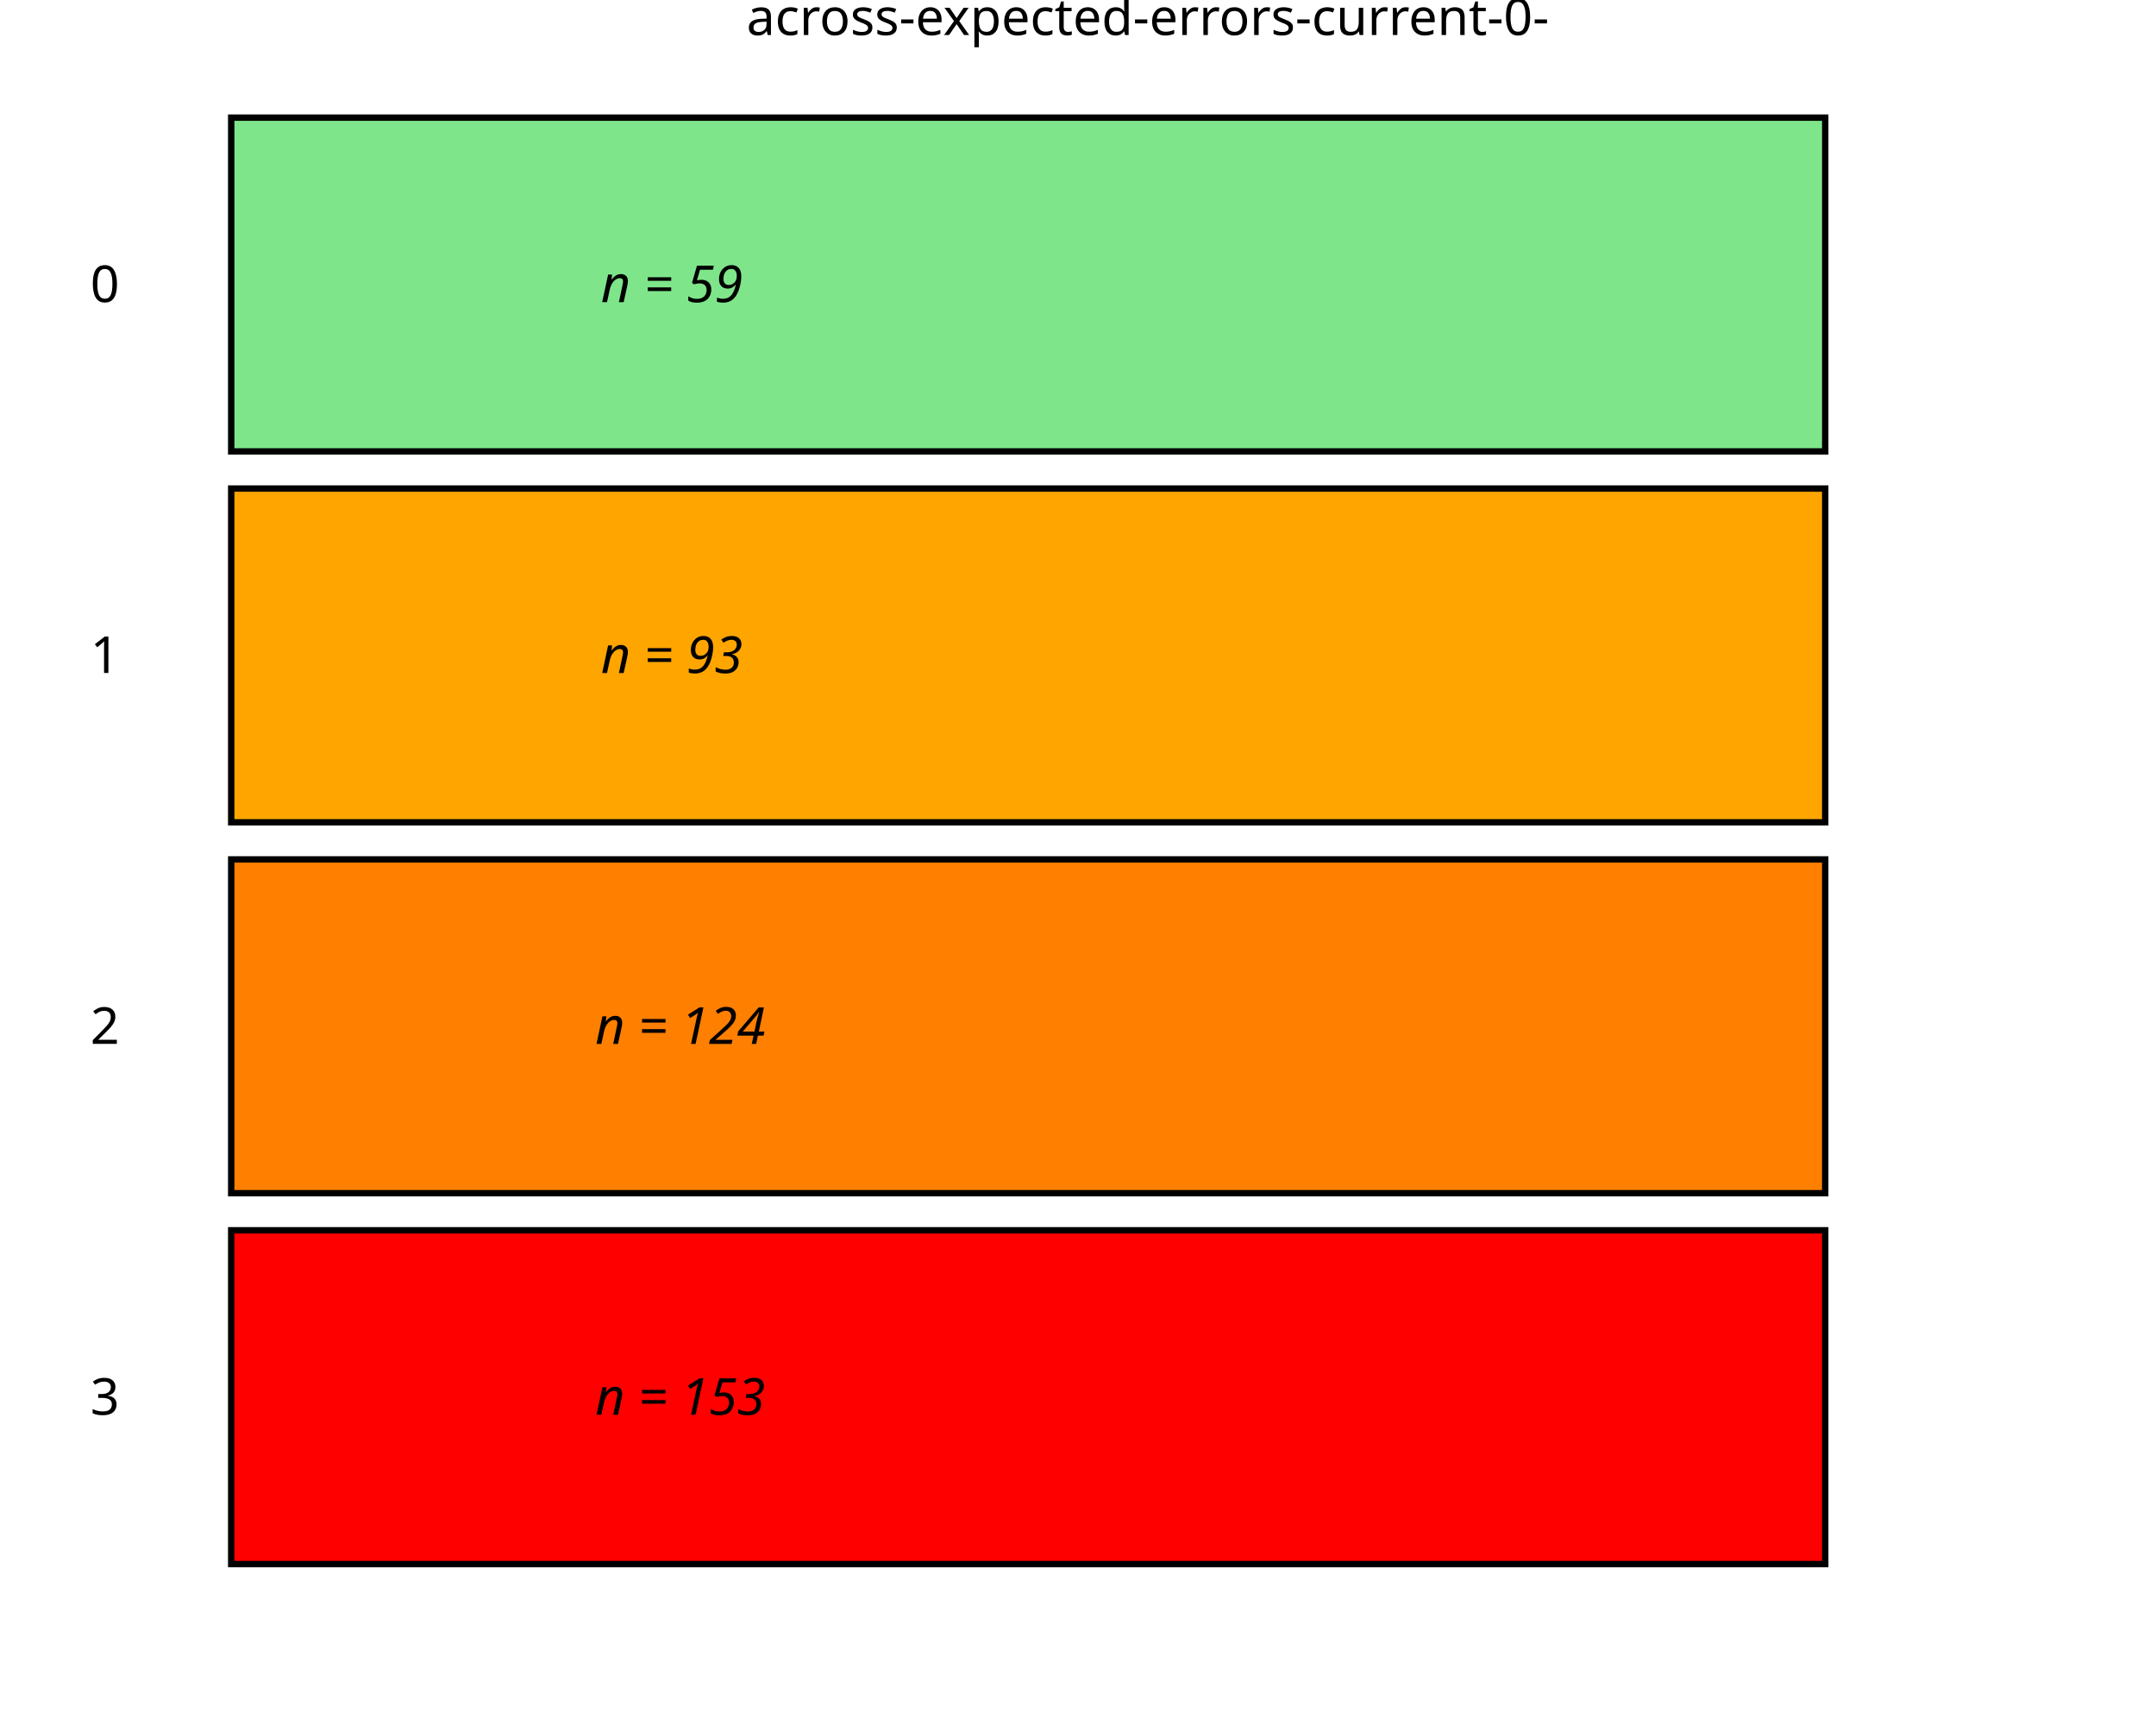
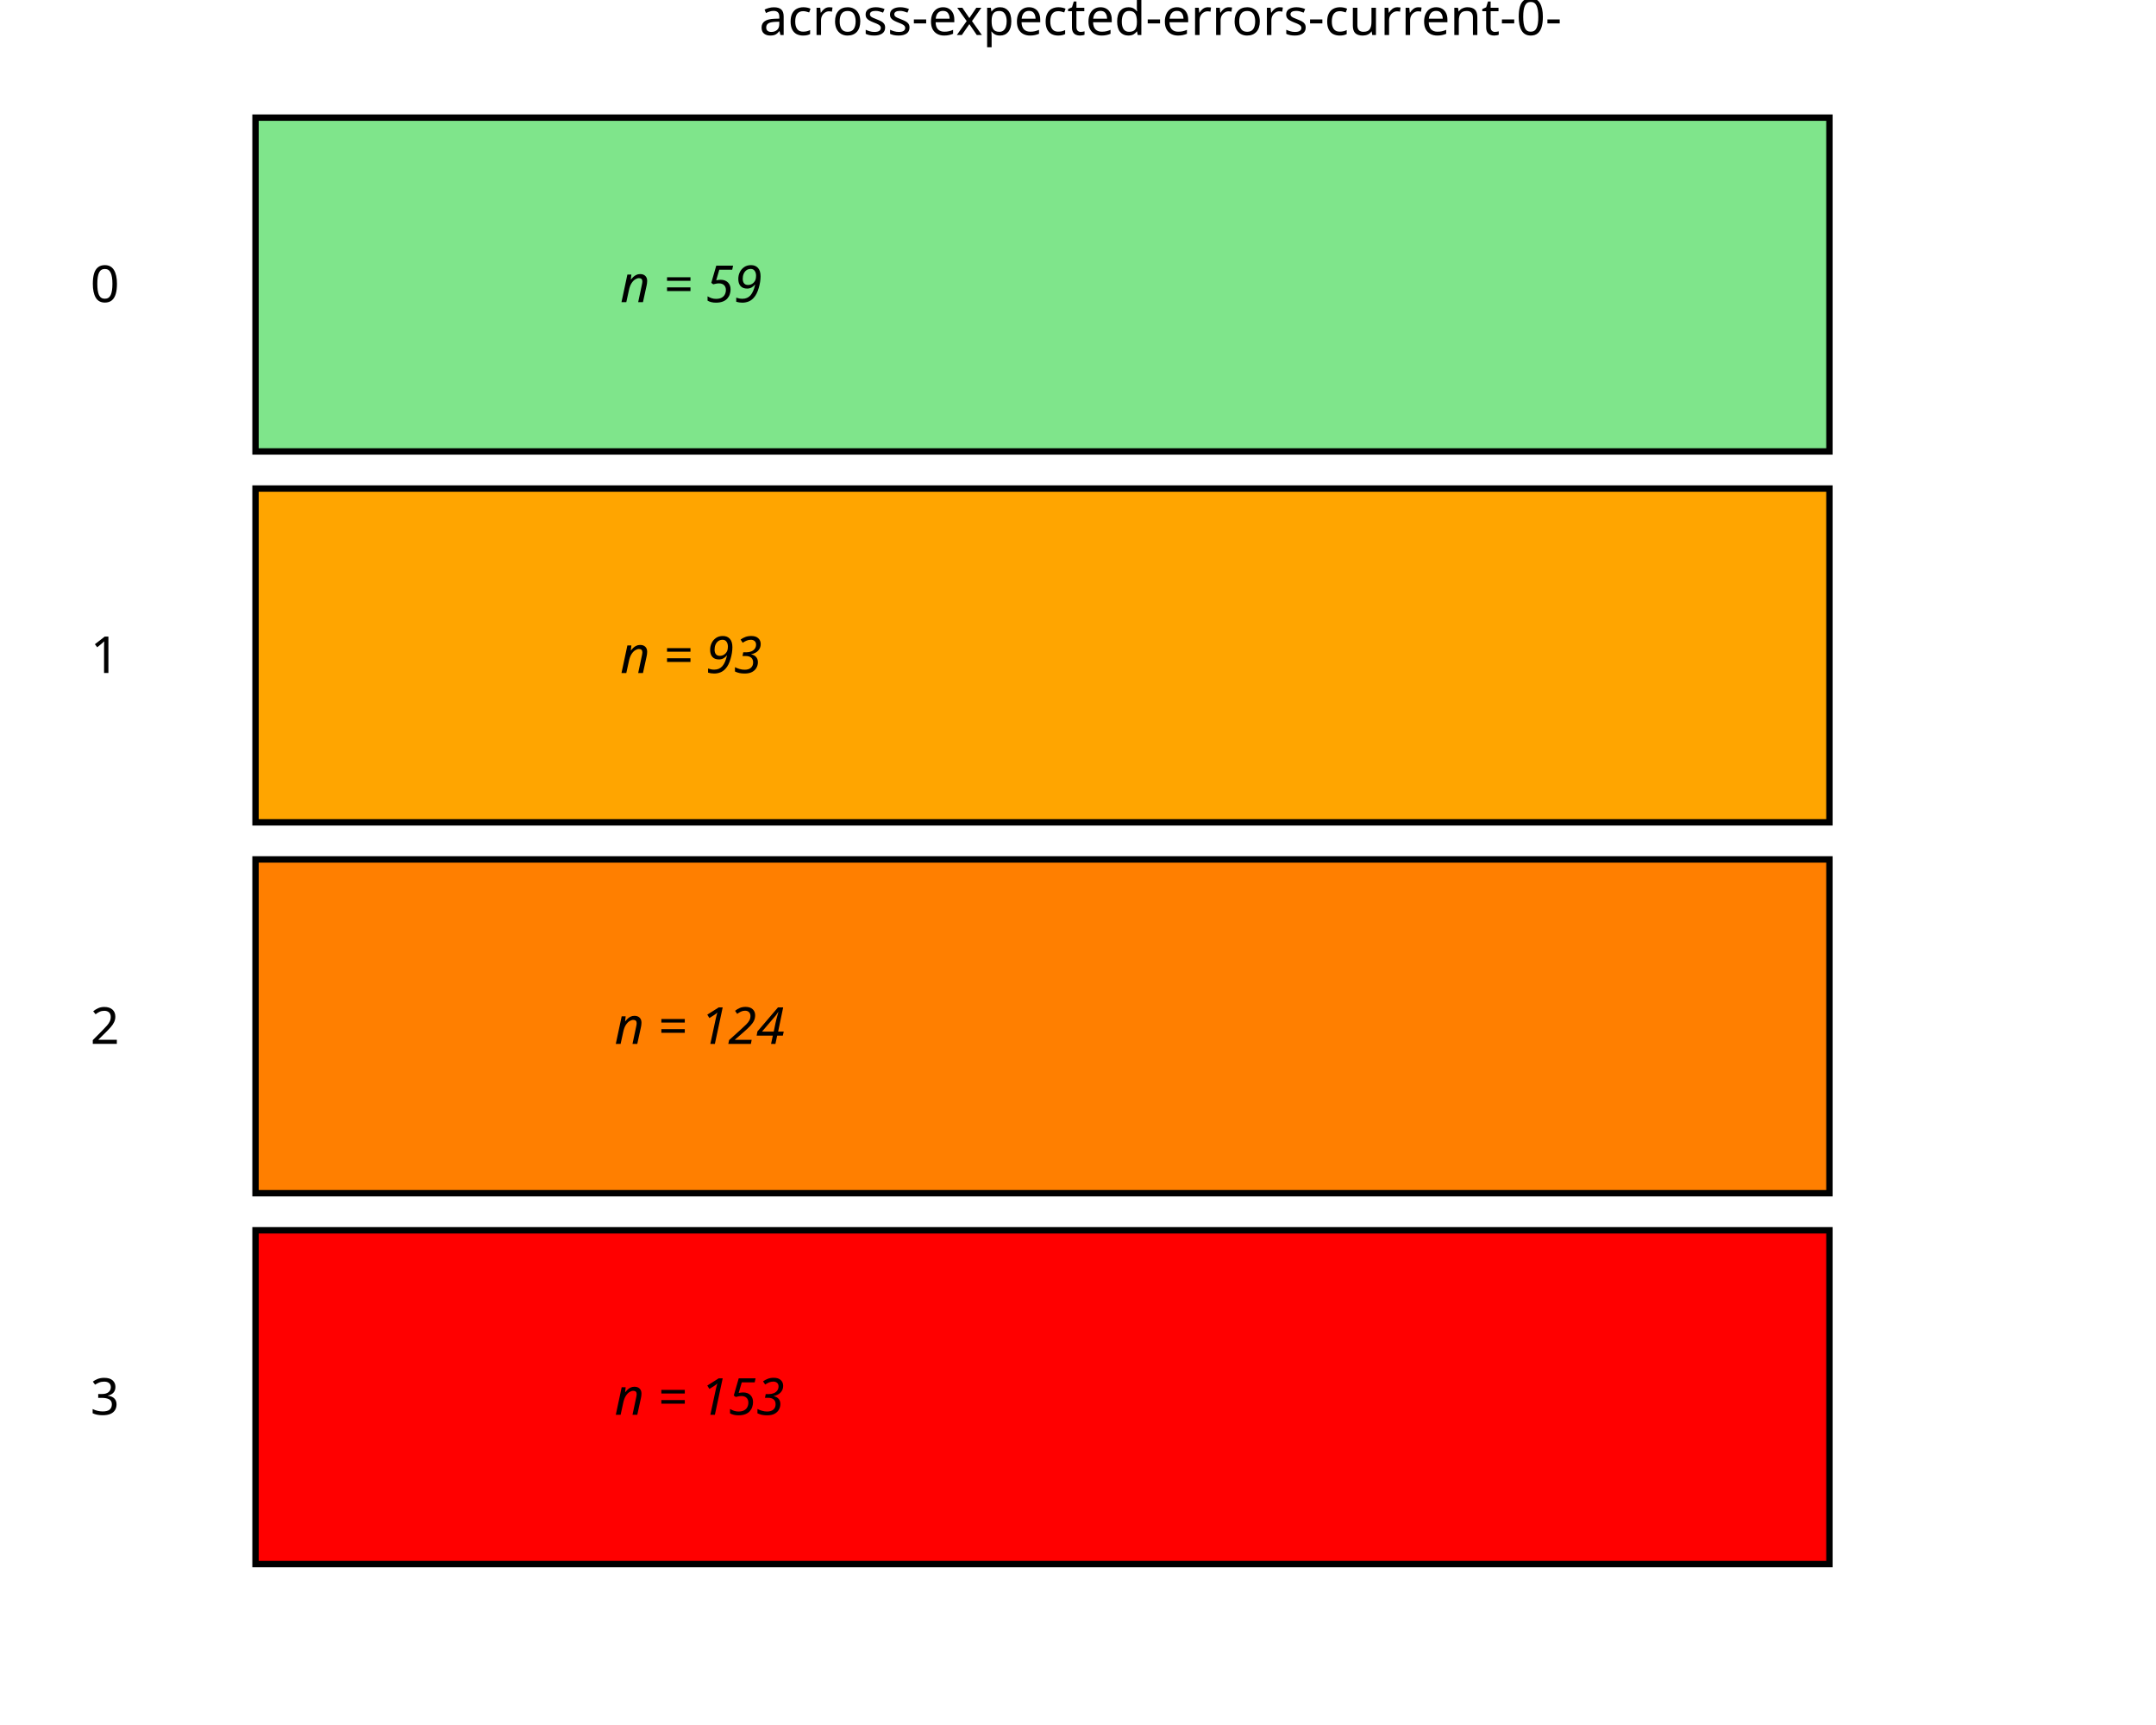
<svg xmlns="http://www.w3.org/2000/svg" class="svglite" data-engine-version="2.0" width="720.00pt" height="576.00pt" viewBox="0 0 720.00 576.00">
  <defs>
    <style type="text/css">
    .svglite line, .svglite polyline, .svglite polygon, .svglite path, .svglite rect, .svglite circle {
      fill: none;
      stroke: #000000;
      stroke-linecap: round;
      stroke-linejoin: round;
      stroke-miterlimit: 10.00;
    }
  </style>
  </defs>
  <rect width="100%" height="100%" style="stroke: none; fill: #FFFFFF;" />
  <defs>
    <clipPath id="cpMC4wMHw3MjAuMDB8MC4wMHw1NzYuMDA=">
      <rect x="0.00" y="0.00" width="720.00" height="576.00" />
    </clipPath>
  </defs>
  <g clip-path="url(#cpMC4wMHw3MjAuMDB8MC4wMHw1NzYuMDA=)">
-     <rect x="0.00" y="0.00" width="720.00" height="576.00" style="stroke-width: 10.67; stroke: none;" />
+     <rect x="-0" y="0.00" width="720.00" height="576.00" style="stroke-width: 10.67; stroke: none;" />
  </g>
  <defs>
-     <clipPath id="cpNDYuNjB8NzIwLjAwfDIwLjcxfDU0MC44NQ==">
-       <rect x="46.60" y="20.71" width="673.40" height="520.14" />
+     <clipPath id="cpNTUuMTF8NzIwLjAwfDIwLjcxfDU0MC44NQ==">
+       <rect x="55.11" y="20.71" width="664.89" height="520.14" />
    </clipPath>
  </defs>
-   <g clip-path="url(#cpNDYuNjB8NzIwLjAwfDIwLjcxfDU0MC44NQ==)">
-     <rect x="46.60" y="20.71" width="673.40" height="520.14" style="stroke-width: 10.67; stroke: none;" />
-     <rect x="77.21" y="39.28" width="532.33" height="111.46" style="stroke-width: 2.13; stroke-linecap: butt; stroke-linejoin: miter; fill: #7FE58B;" />
-     <rect x="77.21" y="163.13" width="532.33" height="111.46" style="stroke-width: 2.13; stroke-linecap: butt; stroke-linejoin: miter; fill: #FFA500;" />
-     <rect x="77.21" y="286.97" width="532.33" height="111.46" style="stroke-width: 2.13; stroke-linecap: butt; stroke-linejoin: miter; fill: #FF7F00;" />
-     <rect x="77.21" y="410.81" width="532.33" height="111.46" style="stroke-width: 2.13; stroke-linecap: butt; stroke-linejoin: miter; fill: #FF0000;" />
-     <text x="200.70" y="100.89" style="font-size: 17.07px; font-style: italic; font-family: sans;" textLength="47.95px" lengthAdjust="spacingAndGlyphs">n = 59</text>
-     <text x="200.70" y="224.73" style="font-size: 17.07px; font-style: italic; font-family: sans;" textLength="47.95px" lengthAdjust="spacingAndGlyphs">n = 93</text>
-     <text x="198.80" y="348.57" style="font-size: 17.07px; font-style: italic; font-family: sans;" textLength="57.44px" lengthAdjust="spacingAndGlyphs">n = 124</text>
-     <text x="198.80" y="472.42" style="font-size: 17.07px; font-style: italic; font-family: sans;" textLength="57.44px" lengthAdjust="spacingAndGlyphs">n = 153</text>
-     <rect x="46.60" y="20.71" width="673.40" height="520.14" style="stroke-width: 0.00; stroke: none;" />
+   <g clip-path="url(#cpNTUuMTF8NzIwLjAwfDIwLjcxfDU0MC44NQ==)">
+     <rect x="55.11" y="20.71" width="664.89" height="520.14" style="stroke-width: 10.67; stroke: none;" />
+     <rect x="85.33" y="39.28" width="525.61" height="111.46" style="stroke-width: 2.13; stroke-linecap: butt; stroke-linejoin: miter; fill: #7FE58B;" />
+     <rect x="85.33" y="163.13" width="525.61" height="111.46" style="stroke-width: 2.13; stroke-linecap: butt; stroke-linejoin: miter; fill: #FFA500;" />
+     <rect x="85.33" y="286.97" width="525.61" height="111.46" style="stroke-width: 2.13; stroke-linecap: butt; stroke-linejoin: miter; fill: #FF7F00;" />
+     <rect x="85.33" y="410.81" width="525.61" height="111.46" style="stroke-width: 2.13; stroke-linecap: butt; stroke-linejoin: miter; fill: #FF0000;" />
+     <text x="207.14" y="100.89" style="font-size: 17.07px; font-style: italic; font-family: sans;" textLength="47.95px" lengthAdjust="spacingAndGlyphs">n = 59</text>
+     <text x="207.14" y="224.73" style="font-size: 17.07px; font-style: italic; font-family: sans;" textLength="47.95px" lengthAdjust="spacingAndGlyphs">n = 93</text>
+     <text x="205.24" y="348.57" style="font-size: 17.07px; font-style: italic; font-family: sans;" textLength="57.44px" lengthAdjust="spacingAndGlyphs">n = 124</text>
+     <text x="205.24" y="472.42" style="font-size: 17.07px; font-style: italic; font-family: sans;" textLength="57.44px" lengthAdjust="spacingAndGlyphs">n = 153</text>
+     <rect x="55.11" y="20.71" width="664.89" height="520.14" style="stroke-width: 0.00; stroke: none;" />
  </g>
  <g clip-path="url(#cpMC4wMHw3MjAuMDB8MC4wMHw1NzYuMDA=)">
-     <polyline points="46.60,540.85 46.60,20.71 " style="stroke-width: 0.00; stroke: none; stroke-linecap: butt;" />
+     <polyline points="55.11,540.85 55.11,20.71 " style="stroke-width: 0.00; stroke: none; stroke-linecap: butt;" />
    <text x="30.17" y="472.39" style="font-size: 17.00px; font-family: sans;" textLength="9.46px" lengthAdjust="spacingAndGlyphs">3</text>
    <text x="30.17" y="348.55" style="font-size: 17.00px; font-family: sans;" textLength="9.46px" lengthAdjust="spacingAndGlyphs">2</text>
    <text x="30.17" y="224.71" style="font-size: 17.00px; font-family: sans;" textLength="9.46px" lengthAdjust="spacingAndGlyphs">1</text>
    <text x="30.17" y="100.86" style="font-size: 17.00px; font-family: sans;" textLength="9.46px" lengthAdjust="spacingAndGlyphs">0</text>
-     <polyline points="46.60,540.85 720.00,540.85 " style="stroke-width: 0.00; stroke: none; stroke-linecap: butt;" />
-     <text x="383.30" y="11.70" text-anchor="middle" style="font-size: 17.00px; font-family: sans;" textLength="254.18px" lengthAdjust="spacingAndGlyphs">across-expected-errors-current-0-</text>
+     <text x="387.55" y="11.70" text-anchor="middle" style="font-size: 17.00px; font-family: sans;" textLength="254.18px" lengthAdjust="spacingAndGlyphs">across-expected-errors-current-0-</text>
  </g>
</svg>
